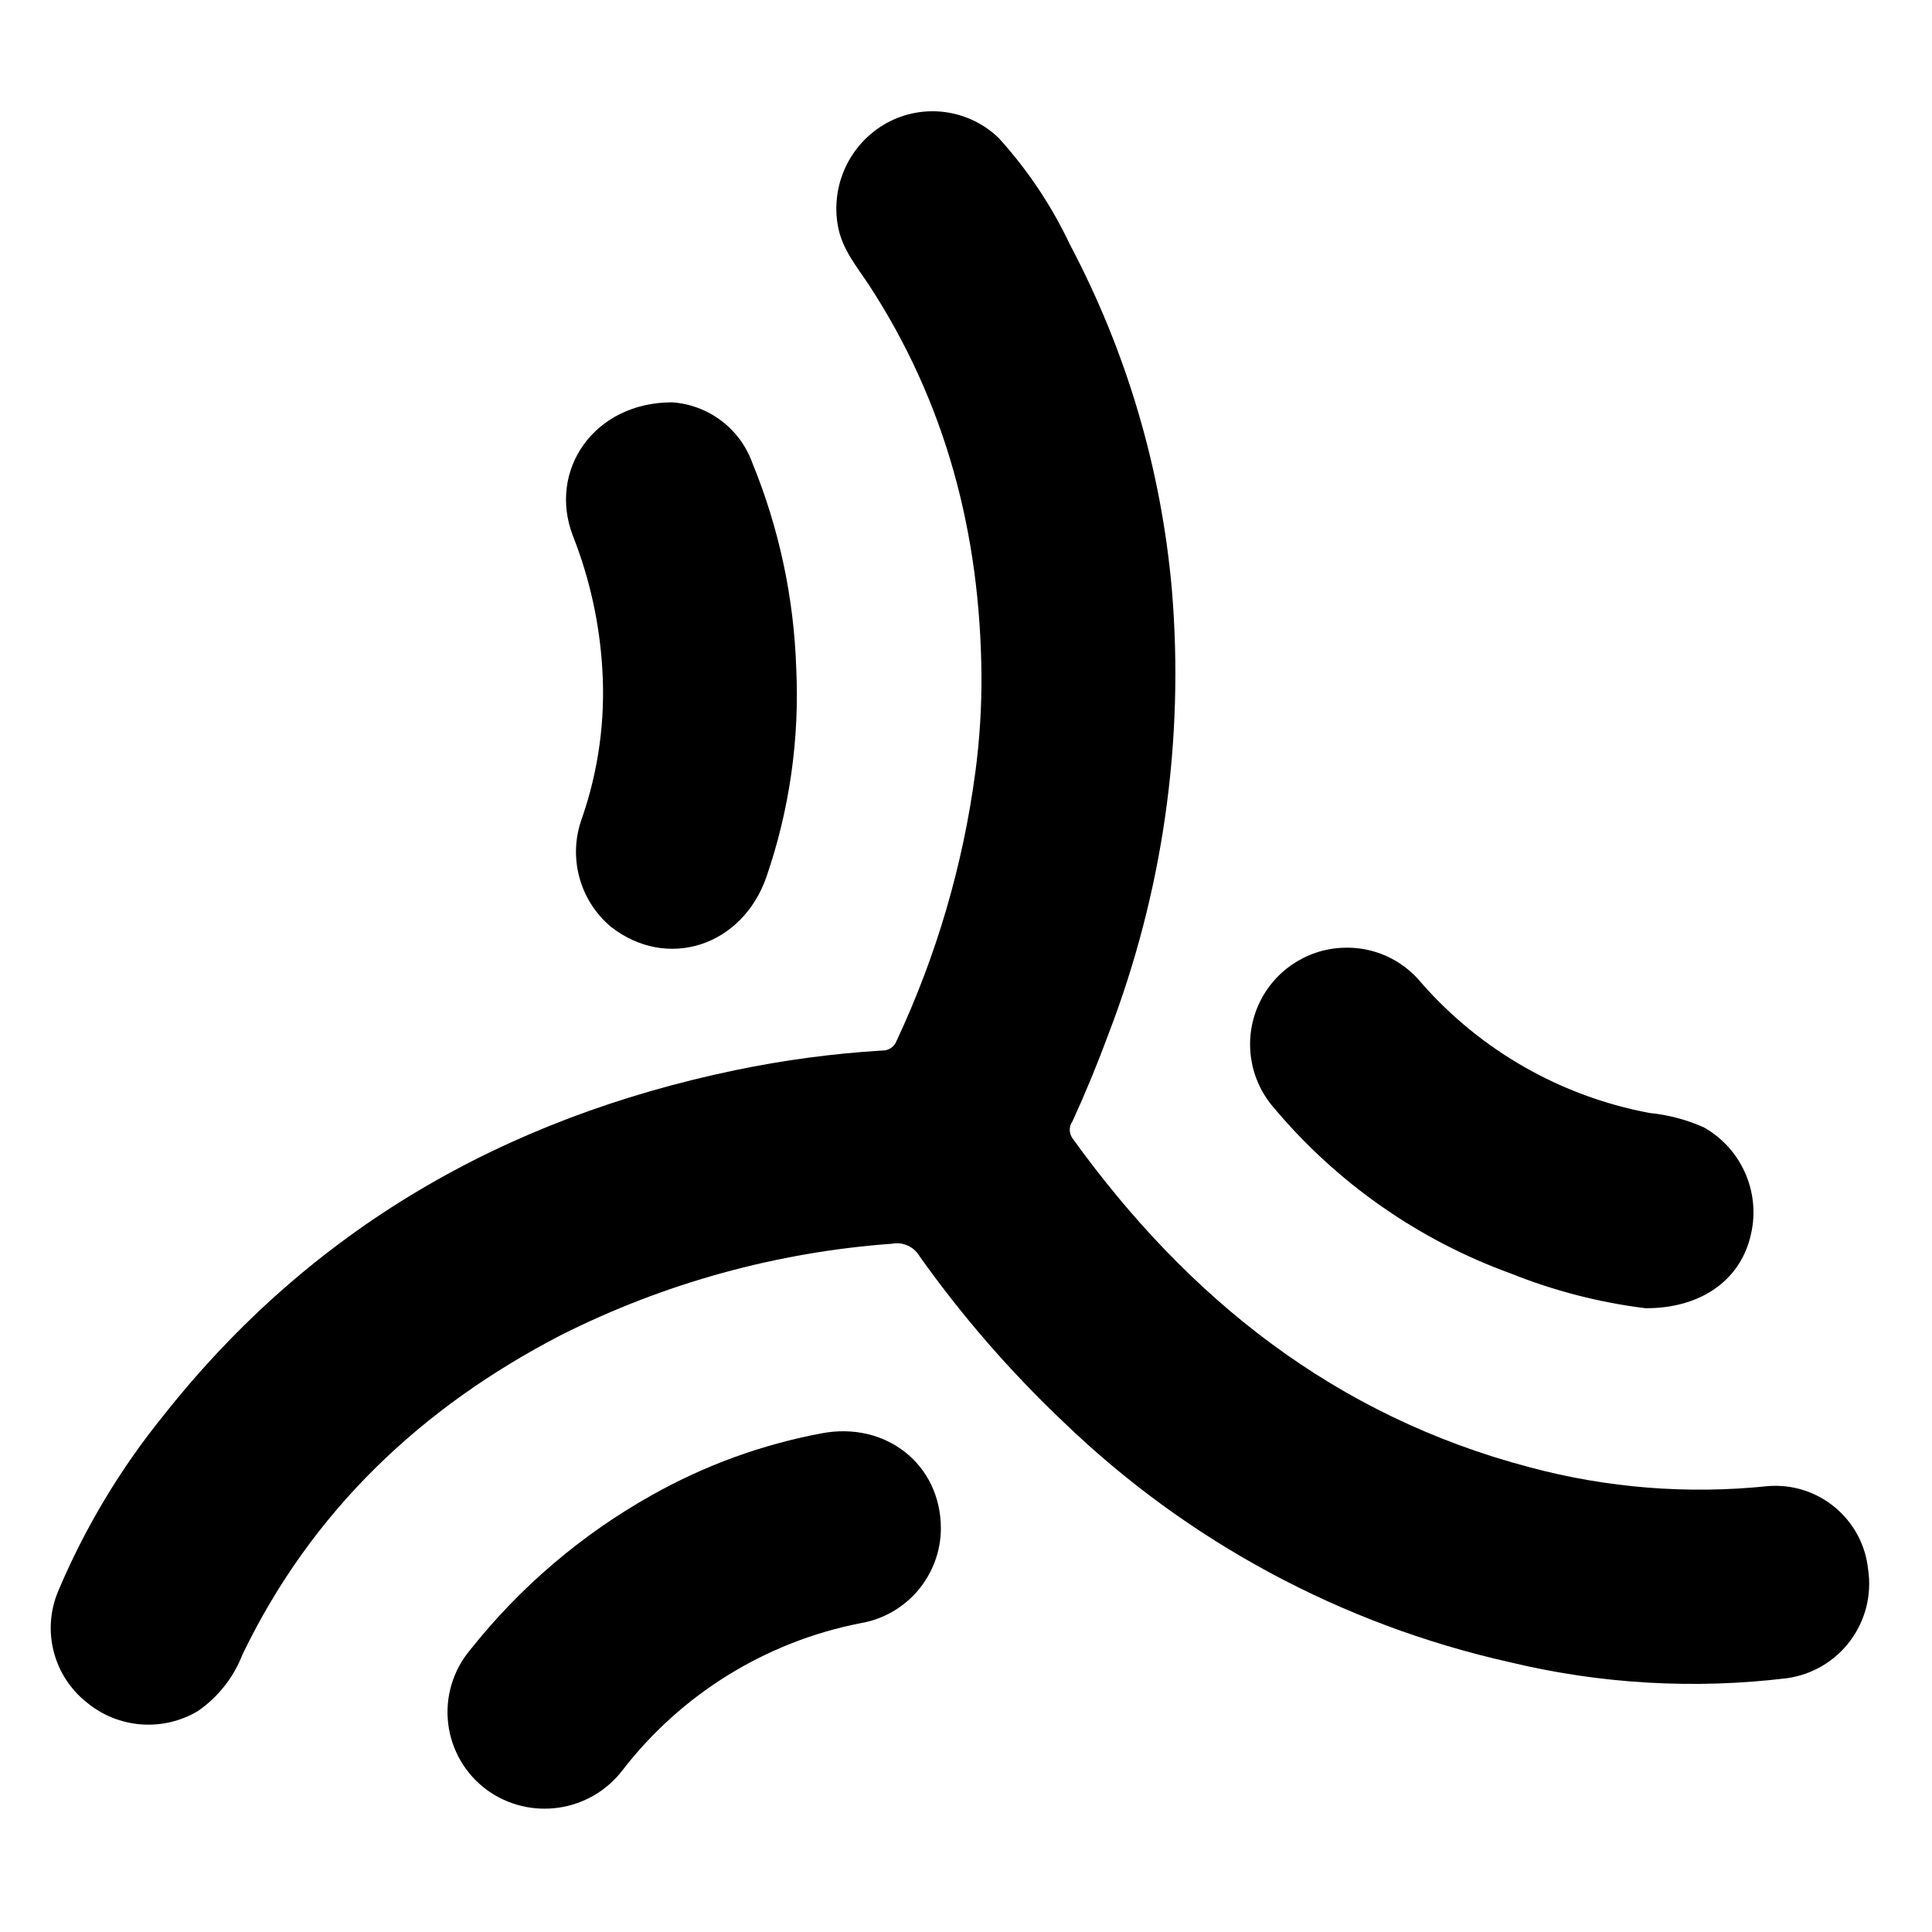
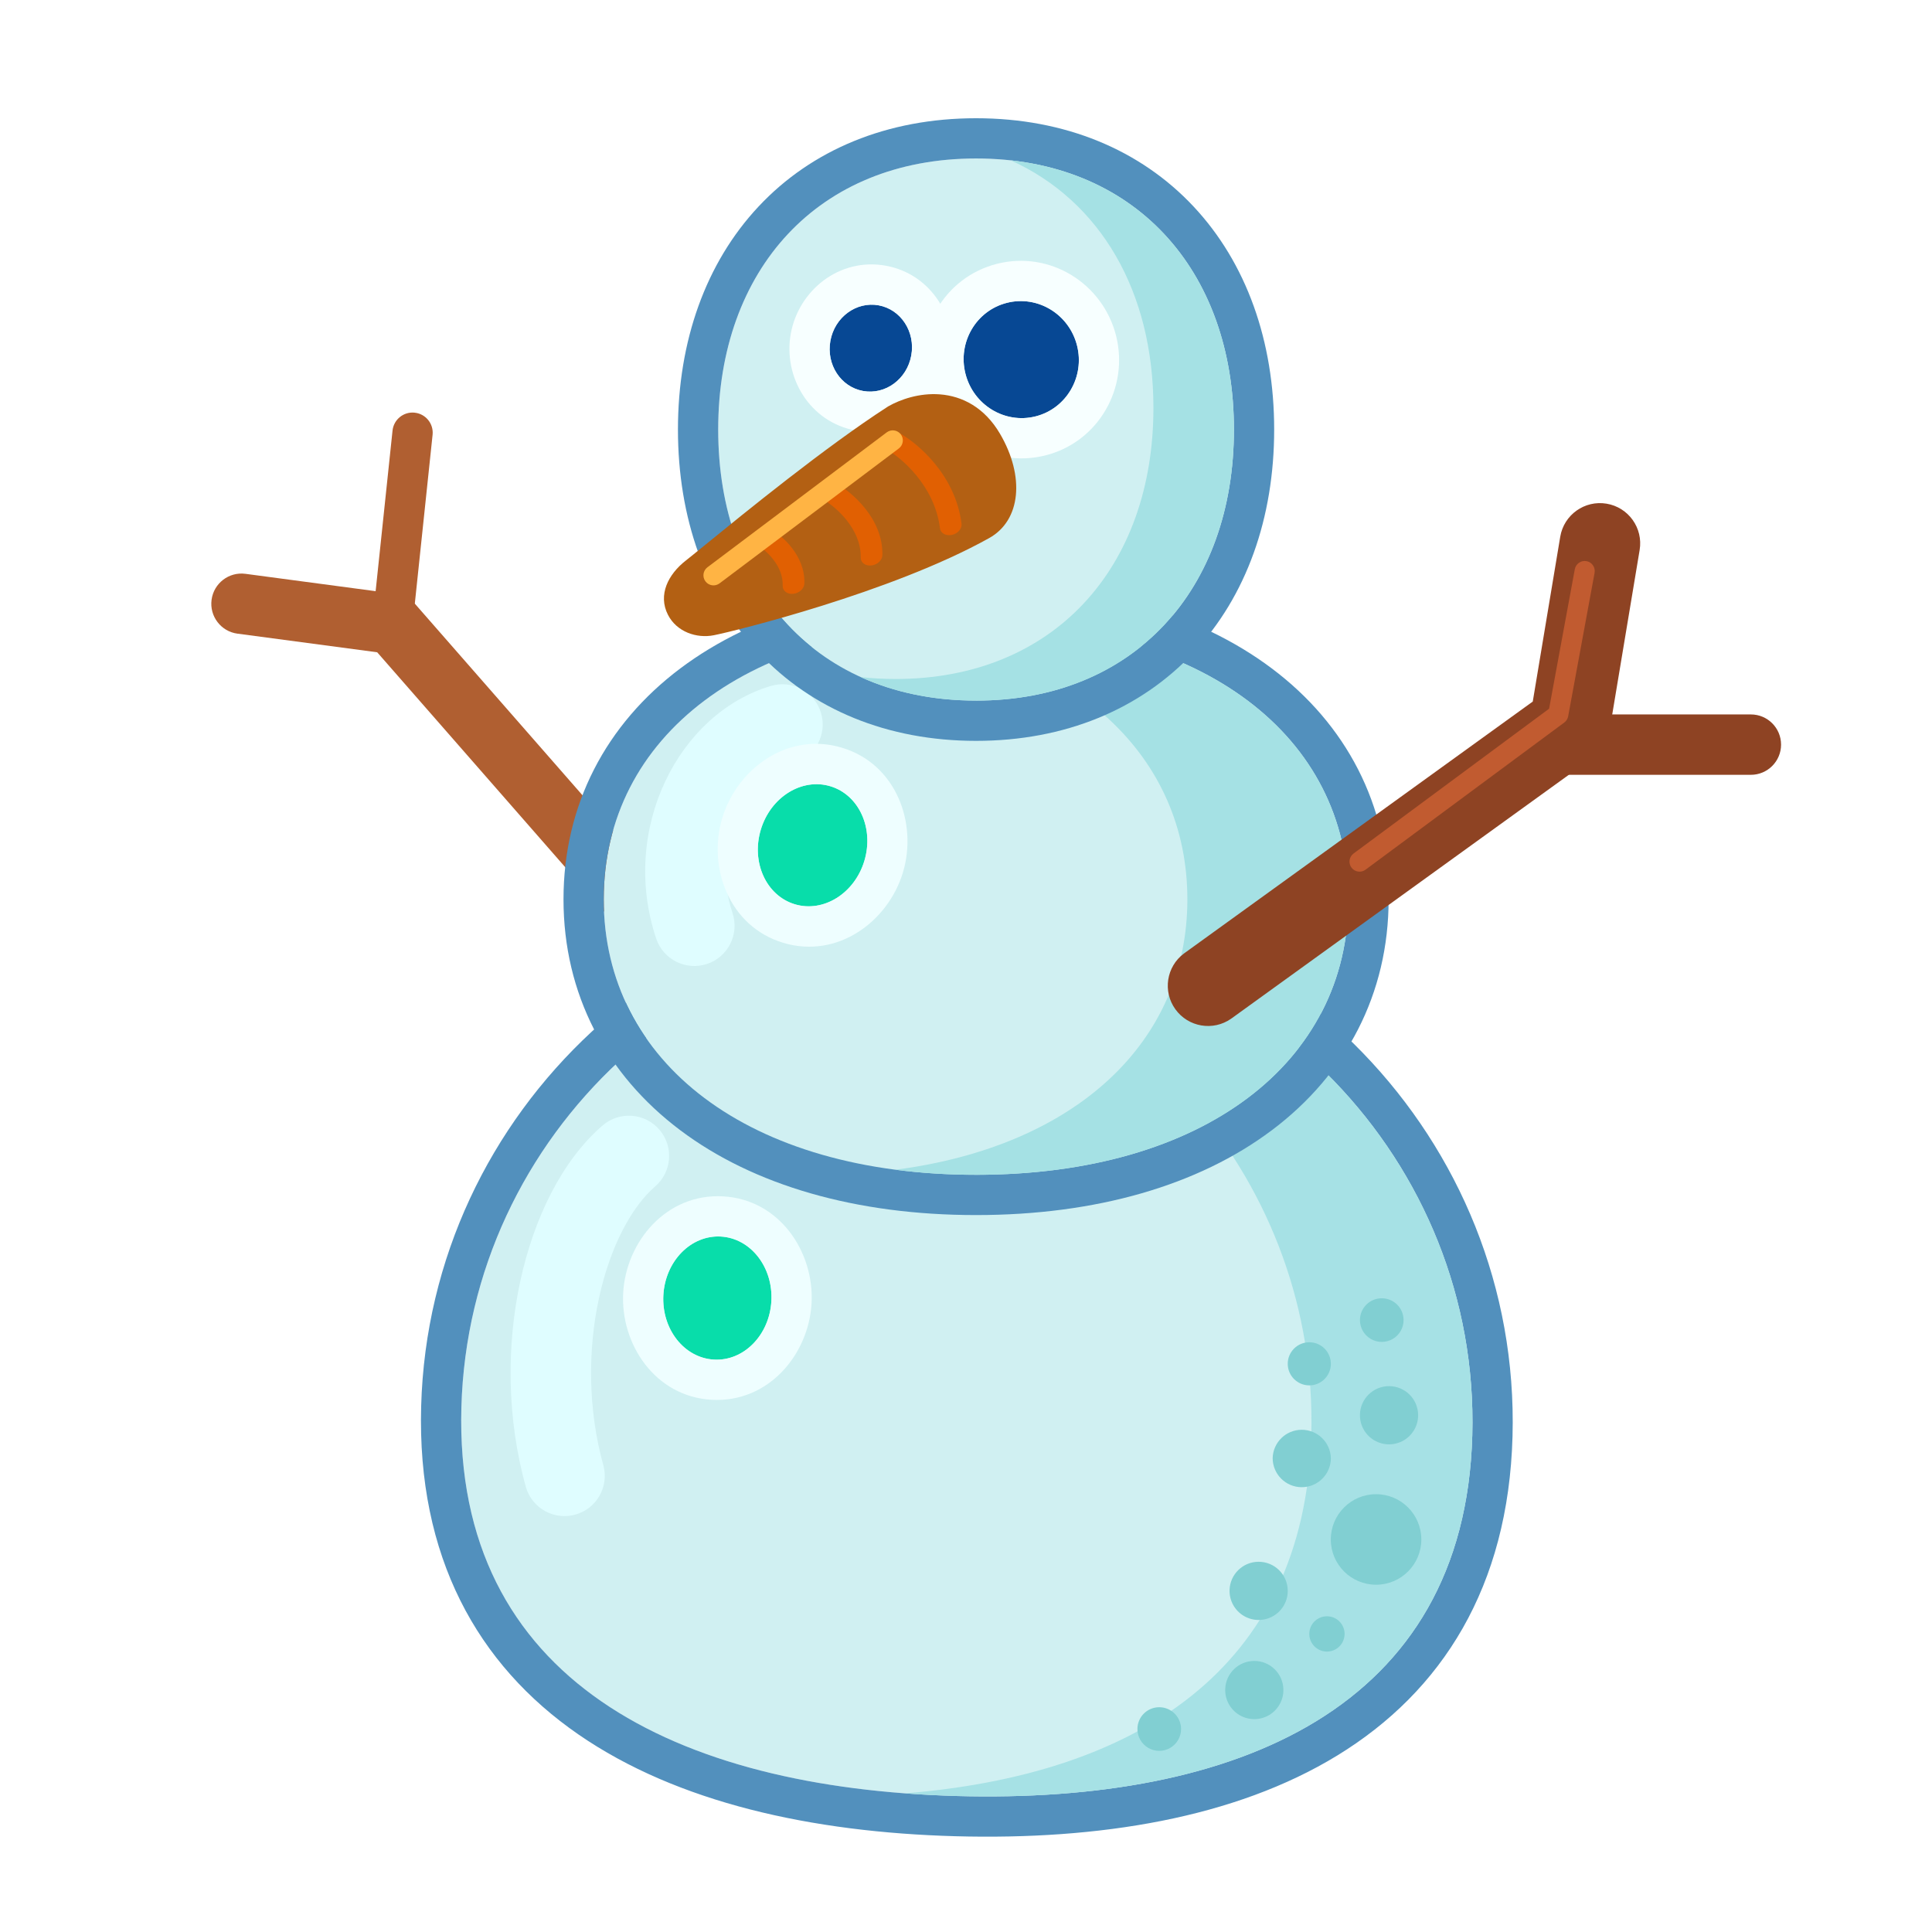
- <svg xmlns="http://www.w3.org/2000/svg" viewBox="0 0 160 160">
-   <path d="M81.28 55.9c-.1-11.67-2.93-22.55-9.37-32.38-1-1.5-2.14-2.86-2.5-4.71a8.1 8.1 0 014-8.61 7.89 7.89 0 019.3 1.23 35.999 35.999 0 015.9 8.83 75.18 75.18 0 018.44 28.58 83.211 83.211 0 01-5.23 36.74 102.983 102.983 0 01-3 7.28 1.2 1.2 0 000 1.41c9.58 13.3 21.76 23 37.85 27.24a54.37 54.37 0 0019.68 1.57 7.72 7.72 0 018.36 6.9 7.903 7.903 0 01-6.7 9 64.744 64.744 0 01-23-1.33 77.68 77.68 0 01-36.93-19.88 93.628 93.628 0 01-11.91-13.71 2.18 2.18 0 00-2.3-1.06 72.744 72.744 0 00-27.38 7.55c-11.6 6-20.67 14.58-26.4 26.45a10.134 10.134 0 01-3.7 4.7 8 8 0 01-9.19-.7 7.86 7.86 0 01-2.36-9.28 60.324 60.324 0 018.72-14.52c12.2-15.43 28.21-24.59 47.32-28.57A85.085 85.085 0 0173.07 87c.524.015 1-.307 1.18-.8a76.06 76.06 0 006.53-22.3c.351-2.652.518-5.325.5-8z" fill="currentColor" />
-   <path d="M136.26 108.34a44.742 44.742 0 01-11.13-2.87 46.108 46.108 0 01-19.66-13.76 8 8 0 015.72-13.22 7.93 7.93 0 016.54 2.93 33.27 33.27 0 0018.87 10.75c1.546.155 3.058.553 4.48 1.18a8.08 8.08 0 013.84 9.21c-.92 3.52-4.13 5.81-8.66 5.78zm-80.6-75.02a7.61 7.61 0 016.64 5 49.139 49.139 0 013.64 17 46.33 46.33 0 01-2.46 17.28c-2 5.77-8.24 7.79-12.89 4.15a8.1 8.1 0 01-2.39-9 31.679 31.679 0 001.68-12.36 35.77 35.77 0 00-2.43-11c-2.1-5.45 1.75-11.07 8.21-11.07zm22.26 93.25a8 8 0 01-6.68 7.86 32.88 32.88 0 00-19.7 12.19 8.13 8.13 0 01-11.21 1.62 8 8 0 01-1.41-11.58A51.043 51.043 0 0154 123.81a45.842 45.842 0 0114-5.1c5.35-1.04 9.91 2.56 9.92 7.86z" fill="currentColor" />
+ <svg xmlns="http://www.w3.org/2000/svg" t="1708592205116" class="icon" viewBox="0 0 1024 1024" version="1.1" p-id="2221" width="200" height="200">
+   <path d="M112.139 317.888a16 16 0 0 1 17.973-13.749l80 10.667a16 16 0 0 1 9.92 5.333l149.333 170.667a16 16 0 0 1-24.075 21.067L199.925 345.728l-74.037-9.867a16 16 0 0 1-13.749-17.973z" fill="#B05F31" p-id="2222" />
+   <path d="M219.787 218.731a10.667 10.667 0 0 1 9.493 11.723l-10.667 101.333a10.667 10.667 0 1 1-21.227-2.24l10.667-101.333a10.667 10.667 0 0 1 11.733-9.493z" fill="#B05F31" p-id="2223" />
+   <path d="M780.341 760.779c-4.021 145.035-125.44 195.232-273.397 191.136-147.947-4.107-266.411-60.949-262.4-205.973 4.021-145.035 127.221-259.285 275.179-255.189 147.947 4.107 264.64 125.003 260.619 270.027z" fill="#D0F0F2" p-id="2224" />
+   <path d="M708.747 930.475c-54.336 33.205-126.421 44.864-202.389 42.763-75.979-2.112-147.307-17.739-199.723-53.909-53.739-37.088-85.611-94.485-83.413-173.984 4.363-157.216 137.76-280.331 297.088-275.915 159.339 4.416 285.717 134.731 281.355 291.947-2.197 79.499-37.205 135.04-92.917 169.099z m-201.813 21.44c147.968 4.096 269.387-46.101 273.408-191.136 4.021-145.024-112.661-265.92-260.619-270.027-147.947-4.096-271.147 110.144-275.179 255.179-4.011 145.035 114.443 201.877 262.4 205.973z" fill="#5290BD" p-id="2225" />
+   <path d="M349.483 598.731a21.333 21.333 0 0 1-2.219 30.08c-12.245 10.581-23.808 31.477-29.824 59.36-5.92 27.392-5.888 59.019 2.432 88.747a21.333 21.333 0 0 1-41.077 11.499c-10.347-36.939-10.315-75.637-3.061-109.248 7.147-33.12 21.92-63.893 43.669-82.656a21.333 21.333 0 0 1 30.08 2.219z" fill="#DFFDFF" p-id="2226" />
+   <path d="M479.637 950.517c120.459-9.717 211.893-64.213 215.371-189.739 3.701-133.365-94.677-246.325-225.579-266.816a274.752 274.752 0 0 1 50.293-3.2c147.947 4.096 264.64 124.992 260.619 270.016-4.021 145.035-125.44 195.232-273.397 191.136a577.451 577.451 0 0 1-27.307-1.387z" fill="#A6E1E5" p-id="2227" />
+   <path d="M705.387 722.848a11.424 11.424 0 1 1-22.859 0 11.424 11.424 0 0 1 22.848 0zM751.637 749.696a15.424 15.424 0 1 1-30.837 0 15.424 15.424 0 0 1 30.837 0zM743.925 699.573a11.563 11.563 0 1 1-23.125 0 11.563 11.563 0 0 1 23.125 0zM753.333 815.947a23.989 23.989 0 1 1-47.979 0 23.989 23.989 0 0 1 47.979 0zM705.387 772.821a15.424 15.424 0 1 1-30.848 0 15.424 15.424 0 0 1 30.837 0zM712.661 865.92a9.355 9.355 0 1 1-18.709 0 9.355 9.355 0 0 1 18.709 0zM680.224 895.339a15.424 15.424 0 1 1-30.837 0 15.424 15.424 0 0 1 30.837 0zM682.528 842.784a15.424 15.424 0 1 1-30.837 0 15.424 15.424 0 0 1 30.837 0zM625.984 916.32a11.563 11.563 0 1 1-23.125 0 11.563 11.563 0 0 1 23.125 0z" fill="#81CFD2" p-id="2228" />
+   <path d="M714.667 476.672c0 86.187-76.565 145.995-197.333 145.995S320 562.859 320 476.661C320 390.485 396.565 330.667 517.333 330.667S714.667 390.475 714.667 476.672z" fill="#D0F0F2" p-id="2229" />
+   <path d="M674.101 599.04C635.221 628.267 581.013 644.011 517.333 644.011c-63.669 0-117.899-15.744-156.768-44.96C321.205 569.483 298.667 526.784 298.667 476.672c0-50.112 22.539-92.811 61.899-122.389C399.445 325.088 453.653 309.333 517.333 309.333c63.669 0 117.899 15.744 156.768 44.96C713.461 383.851 736 426.56 736 476.661c0 50.112-22.539 92.811-61.899 122.389zM517.333 622.677c120.768 0 197.333-59.808 197.333-146.005C714.667 390.485 638.101 330.667 517.333 330.667S320 390.475 320 476.672c0 86.187 76.565 145.995 197.333 145.995z" fill="#5290BD" p-id="2230" />
+   <path d="M435.179 377.952a21.333 21.333 0 0 1-14.4 26.507c-23.04 6.816-45.227 41.419-32.533 79.467a21.333 21.333 0 1 1-40.48 13.483c-19.328-57.952 11.829-119.349 60.907-133.867a21.333 21.333 0 0 1 26.507 14.4z" fill="#DFFDFF" p-id="2231" />
+   <path d="M474.667 619.989C570.517 607.488 629.333 552.213 629.333 476.661c0-75.541-58.816-130.816-154.667-143.317a330.027 330.027 0 0 1 42.667-2.677C638.101 330.667 714.667 390.475 714.667 476.672c0 86.187-76.565 145.995-197.333 145.995a330.027 330.027 0 0 1-42.667-2.667z" fill="#A5E1E4" p-id="2232" />
+   <path d="M654.005 227.669c0 84.811-53.035 143.659-136.672 143.659s-136.672-58.848-136.672-143.659c0-84.821 53.035-143.669 136.672-143.669s136.672 58.848 136.672 143.669z" fill="#D0F0F2" p-id="2233" />
+   <path d="M632.597 345.888c-28.171 30.08-68.203 46.784-115.264 46.784-47.061 0-87.093-16.704-115.264-46.784-28.043-29.931-42.741-71.381-42.741-118.219 0-46.848 14.699-88.299 42.741-118.229 28.171-30.08 68.203-46.773 115.264-46.773 47.061 0 87.093 16.693 115.264 46.773 28.043 29.931 42.741 71.381 42.741 118.229 0 46.837-14.699 88.288-42.741 118.219zM517.333 371.339c83.637 0 136.672-58.859 136.672-143.68 0-84.8-53.035-143.659-136.672-143.659s-136.672 58.848-136.672 143.669c0 84.811 53.035 143.659 136.672 143.659z" fill="#5290BD" p-id="2234" />
+   <path d="M474.667 359.883c83.637 0 136.672-58.848 136.672-143.68 0-61.685-28.064-109.653-75.563-131.2 72.917 8.053 118.229 64.267 118.229 142.667 0 84.811-53.035 143.659-136.672 143.659-22.795 0-43.317-4.373-61.12-12.448 5.973 0.661 12.128 1.003 18.453 1.003z" fill="#A5E1E4" p-id="2235" />
+   <path d="M570.848 183.125c4.192 16.619-5.632 33.44-21.973 37.568-16.32 4.128-32.96-6.005-37.163-22.624-4.203-16.619 5.632-33.44 21.963-37.568 16.32-4.128 32.96 6.005 37.173 22.613z" fill="#074894" p-id="2236" />
+   <path d="M591.531 177.899c6.997 27.691-9.323 56.373-37.419 63.467-28.096 7.115-56.085-10.368-63.083-38.069-6.997-27.691 9.323-56.373 37.419-63.477 28.096-7.104 56.075 10.379 63.083 38.08z m-42.645 42.795c16.32-4.128 26.165-20.949 21.963-37.568-4.203-16.619-20.853-26.752-37.173-22.613-16.331 4.117-26.165 20.939-21.973 37.557 4.213 16.619 20.853 26.752 37.184 22.613z" fill="#F7FFFF" p-id="2237" />
+   <path d="M482.987 188.416c-2.272 12.544-13.717 20.96-25.557 18.805-11.84-2.144-19.584-14.048-17.301-26.592 2.272-12.533 13.717-20.949 25.547-18.805 11.84 2.155 19.595 14.059 17.312 26.592z" fill="#074894" p-id="2238" />
+   <path d="M503.979 192.235c-4.171 22.976-25.813 40.437-50.357 35.979-24.555-4.459-38.656-28.416-34.485-51.392 4.171-22.976 25.813-40.448 50.347-35.989 24.555 4.459 38.667 28.427 34.496 51.403z m-46.549 14.987c11.84 2.155 23.285-6.261 25.557-18.805 2.283-12.533-5.472-24.437-17.312-26.592-11.84-2.144-23.275 6.272-25.547 18.805-2.283 12.544 5.472 24.448 17.301 26.592z" fill="#F7FFFF" p-id="2239" />
+   <path d="M851.509 266.955a21.333 21.333 0 0 1 17.536 24.555l-16 96a21.333 21.333 0 0 1-8.555 13.781l-192 138.667a21.333 21.333 0 0 1-24.981-34.581L812.395 371.84l14.56-87.349a21.333 21.333 0 0 1 24.555-17.536z" fill="#8E4323" p-id="2240" />
+   <path d="M816 394.667a16 16 0 0 1 16-16h96a16 16 0 0 1 0 32h-96a16 16 0 0 1-16-16z" fill="#8E4323" p-id="2241" />
+   <path d="M840.885 297.419a5.333 5.333 0 0 1 4.277 6.208l-13.995 76a5.333 5.333 0 0 1-2.069 3.328l-105.333 77.995a5.333 5.333 0 0 1-6.357-8.565l103.648-76.757 13.621-73.92a5.333 5.333 0 0 1 6.208-4.288z" fill="#C15B30" p-id="2242" />
+   <path d="M458.133 456.267c-5.195 17.28-21.707 27.573-36.864 23.008-15.157-4.555-23.232-22.261-18.027-39.541 5.195-17.28 21.707-27.573 36.864-23.008 15.157 4.555 23.232 22.261 18.027 39.541z" fill="#08DDAA" p-id="2243" />
+   <path d="M478.571 462.411c-7.819 25.973-34.581 45.984-63.445 37.301-28.875-8.693-40.128-40.149-32.32-66.133 7.819-25.963 34.581-45.973 63.445-37.28 28.875 8.683 40.139 40.149 32.32 66.112z m-57.301 16.875c15.168 4.555 31.669-5.749 36.864-23.019 5.205-17.28-2.869-34.987-18.027-39.541-15.157-4.565-31.669 5.739-36.864 23.008-5.205 17.28 2.869 34.987 18.027 39.552z" fill="#EEFEFF" p-id="2244" />
+   <path d="M408.853 689.6c-1.013 18.027-14.645 31.904-30.453 31.019-15.808-0.885-27.808-16.203-26.805-34.208 1.013-18.016 14.645-31.893 30.453-31.019 15.808 0.885 27.797 16.203 26.795 34.208z" fill="#08DDAA" p-id="2245" />
+   <path d="M430.144 690.795c-1.515 27.072-22.827 52.8-52.928 51.125-30.101-1.675-48.427-29.621-46.912-56.704 1.504-27.072 22.827-52.8 52.928-51.125 30.101 1.675 48.427 29.621 46.912 56.704z m-51.733 29.824c15.797 0.885 29.429-13.003 30.432-31.019 1.003-18.005-10.987-33.323-26.795-34.208-15.808-0.885-29.44 13.003-30.453 31.019-1.003 18.016 10.997 33.323 26.805 34.208z" fill="#EEFEFF" p-id="2246" />
+   <path d="M520.832 235.307c-12.8-21.867-34.837-16.288-44.64-10.731-40.32 26.059-95.467 72.661-106.048 80.853-14.976 11.627-4.725 22.933 6.112 20.8 10.325-2.027 92.373-22.229 142.827-50.347 9.152-5.109 13.6-20.309 1.749-40.565z" fill="#E58B04" p-id="2247" />
+   <path d="M470.667 215.445l0.267-0.149c6.208-3.52 16.277-7.125 27.275-6.272 11.68 0.896 23.595 6.827 31.829 20.907 13.163 22.485 11.147 45.835-5.76 55.264-26.197 14.603-60.16 26.933-88.459 35.819-28.363 8.896-51.84 14.571-57.493 15.68-9.077 1.792-19.659-1.739-24.309-10.859-5.387-10.56 0.117-21.483 9.6-28.832 1.888-1.461 5.483-4.395 10.347-8.363 20.501-16.704 63.467-51.712 96.448-73.024l0.256-0.16z m5.525 9.131c9.803-5.547 31.84-11.147 44.64 10.741 11.851 20.256 7.403 35.456-1.76 40.565-50.432 28.117-132.491 48.32-142.816 50.347-10.837 2.133-21.088-9.173-6.112-20.8 2.091-1.611 5.931-4.747 11.061-8.917 20.768-16.928 62.645-51.04 94.987-71.936z" fill="#B36013" p-id="2248" />
+   <path d="M468.053 230.987c1.963-2.336 5.579-3.136 8.064-1.792 10.016 5.397 30.283 22.347 33.515 48.405 0.32 2.613-1.973 5.259-5.131 5.92-3.157 0.661-5.984-0.917-6.304-3.531-2.827-22.763-20.821-37.824-29.195-42.336-2.496-1.344-2.923-4.331-0.96-6.667zM434.88 257.653c2.005-2.304 5.632-3.061 8.085-1.675 4.341 2.443 10.528 7.147 15.616 13.547s9.333 14.837 9.099 24.725c-0.053 2.677-2.677 5.12-5.856 5.461-3.168 0.341-5.696-1.557-5.632-4.235 0.171-7.467-3.051-14.208-7.435-19.733a48.107 48.107 0 0 0-13.056-11.392c-2.464-1.387-2.827-4.373-0.821-6.699zM400.235 281.963c2.027-2.304 5.653-3.04 8.096-1.632 3.253 1.856 7.787 5.376 11.488 10.197 3.701 4.821 6.795 11.221 6.507 18.805-0.096 2.677-2.752 5.099-5.92 5.408-3.179 0.309-5.664-1.621-5.568-4.299 0.192-5.184-1.92-9.899-4.917-13.792a32.469 32.469 0 0 0-8.917-7.979c-2.453-1.397-2.795-4.395-0.768-6.709z" fill="#E16002" p-id="2249" />
+   <path d="M477.451 230.219a5.333 5.333 0 0 1-1.056 7.467l-95.019 71.509a5.333 5.333 0 0 1-6.411-8.533l95.019-71.499a5.333 5.333 0 0 1 7.467 1.056z" fill="#FFB444" p-id="2250" />
</svg>
